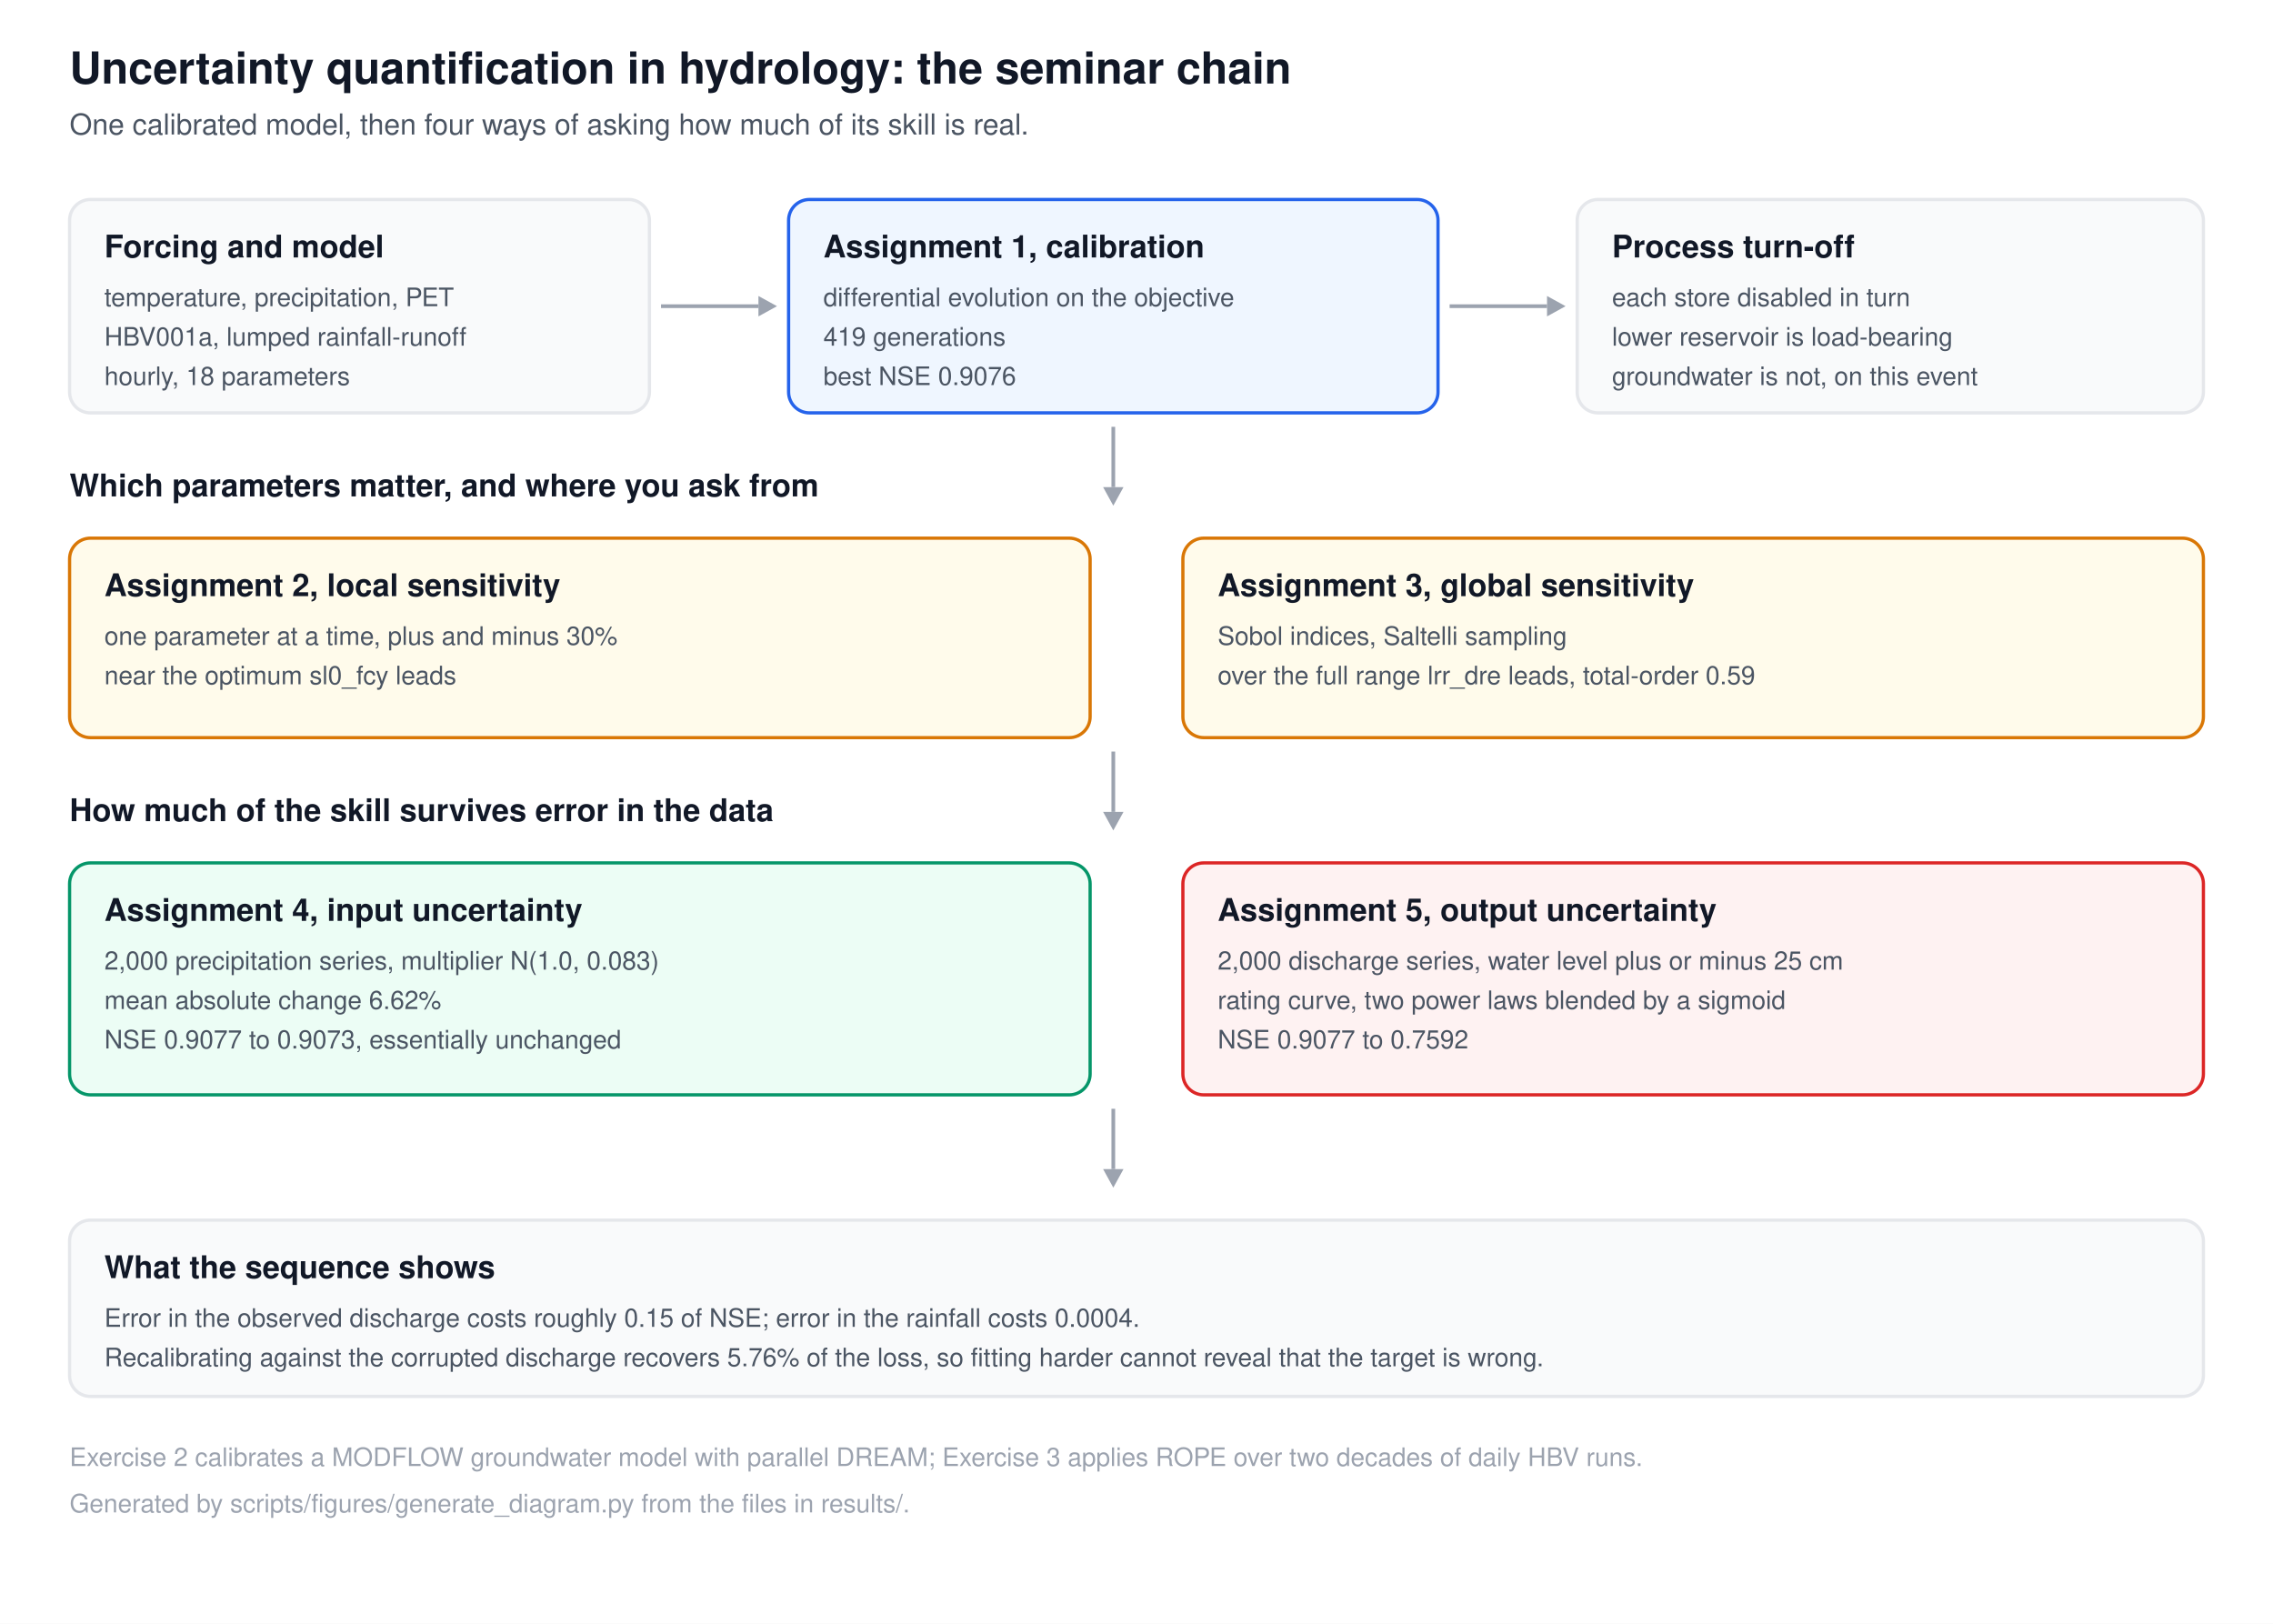
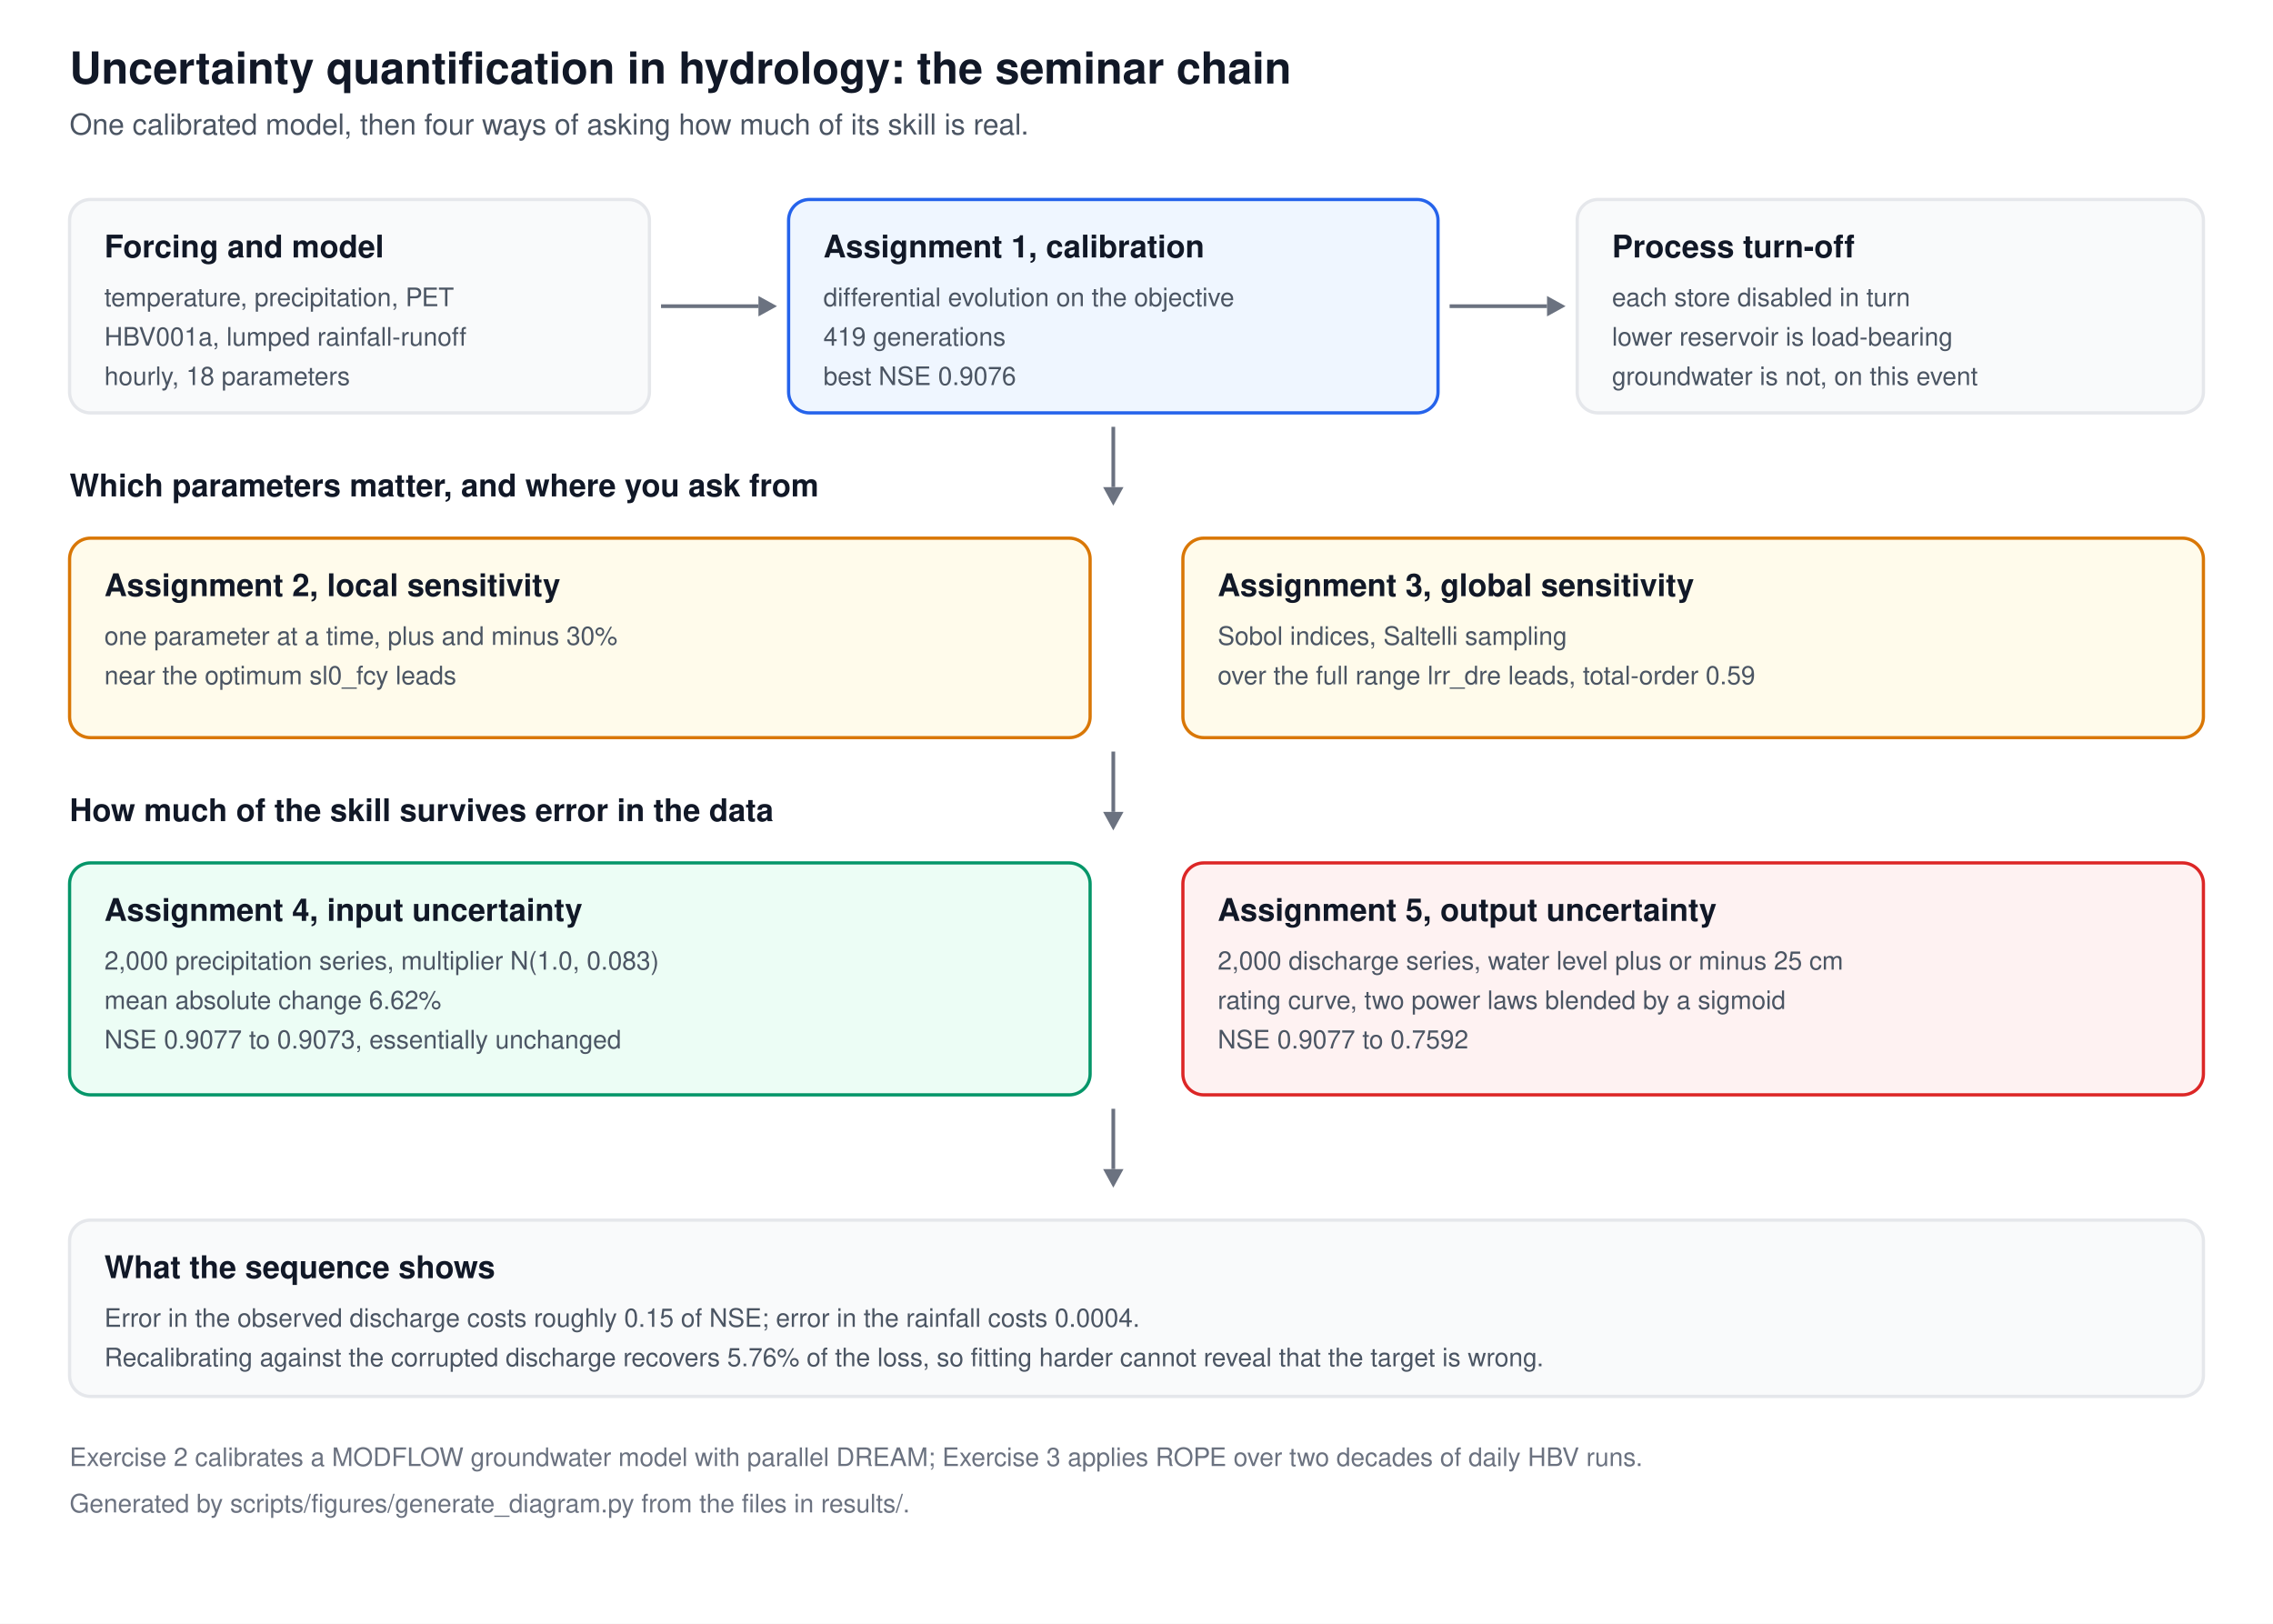
<svg xmlns="http://www.w3.org/2000/svg" viewBox="0 0 980 700" width="980" height="700" font-family="Segoe UI, -apple-system, Helvetica, Arial, sans-serif">
  <rect width="980" height="700" fill="#FFFFFF" />
  <defs>
    <style>
    .h { fill:#111827; font-size:19px; font-weight:600; }
    .s { fill:#4B5563; font-size:12.5px; }
    .lbl { fill:#111827; font-size:13.5px; font-weight:600; }
    .sub { fill:#4B5563; font-size:11px; }
-     .cap { fill:#9CA3AF; font-size:11px; }
+     .cap { fill:#6B7280; font-size:11px; }
  </style>
  </defs>
  <text class="h" x="30" y="36" text-anchor="start">Uncertainty quantification in hydrology: the seminar chain</text>
  <text class="s" x="30" y="58" text-anchor="start">One calibrated model, then four ways of asking how much of its skill is real.</text>
  <rect x="30" y="86" width="250" height="92" rx="9" fill="#F9FAFB" stroke="#E5E7EB" stroke-width="1.4" />
  <text class="lbl" x="45" y="111">Forcing and model</text>
  <text class="sub" x="45" y="132" text-anchor="start">temperature, precipitation, PET</text>
  <text class="sub" x="45" y="149" text-anchor="start">HBV001a, lumped rainfall-runoff</text>
  <text class="sub" x="45" y="166" text-anchor="start">hourly, 18 parameters</text>
-   <line x1="285" y1="132" x2="327.0" y2="132.0" stroke="#9CA3AF" stroke-width="1.6" />
-   <polygon points="335,132 327.0,136.4 327.0,127.6" fill="#9CA3AF" />
+   <line x1="285" y1="132" x2="327.0" y2="132.0" stroke="#6B7280" stroke-width="1.6" />
+   <polygon points="335,132 327.0,136.4 327.0,127.6" fill="#6B7280" />
  <rect x="340" y="86" width="280" height="92" rx="9" fill="#EFF6FF" stroke="#2563EB" stroke-width="1.4" />
  <text class="lbl" x="355" y="111">Assignment 1, calibration</text>
  <text class="sub" x="355" y="132" text-anchor="start">differential evolution on the objective</text>
  <text class="sub" x="355" y="149" text-anchor="start">419 generations</text>
  <text class="sub" x="355" y="166" text-anchor="start">best NSE 0.9076</text>
-   <line x1="625" y1="132" x2="667.0" y2="132.0" stroke="#9CA3AF" stroke-width="1.6" />
-   <polygon points="675,132 667.0,136.4 667.0,127.6" fill="#9CA3AF" />
+   <line x1="625" y1="132" x2="667.0" y2="132.0" stroke="#6B7280" stroke-width="1.6" />
+   <polygon points="675,132 667.0,136.4 667.0,127.6" fill="#6B7280" />
  <rect x="680" y="86" width="270" height="92" rx="9" fill="#F9FAFB" stroke="#E5E7EB" stroke-width="1.4" />
  <text class="lbl" x="695" y="111">Process turn-off</text>
  <text class="sub" x="695" y="132" text-anchor="start">each store disabled in turn</text>
  <text class="sub" x="695" y="149" text-anchor="start">lower reservoir is load-bearing</text>
  <text class="sub" x="695" y="166" text-anchor="start">groundwater is not, on this event</text>
-   <line x1="480" y1="184" x2="480.0" y2="210.0" stroke="#9CA3AF" stroke-width="1.6" />
-   <polygon points="480,218 475.6,210.0 484.4,210.0" fill="#9CA3AF" />
+   <line x1="480" y1="184" x2="480.0" y2="210.0" stroke="#6B7280" stroke-width="1.6" />
+   <polygon points="480,218 475.6,210.0 484.4,210.0" fill="#6B7280" />
  <text class="lbl" x="30" y="214" text-anchor="start">Which parameters matter, and where you ask from</text>
  <rect x="30" y="232" width="440" height="86" rx="9" fill="#FFFBEB" stroke="#D97706" stroke-width="1.4" />
  <text class="lbl" x="45" y="257">Assignment 2, local sensitivity</text>
  <text class="sub" x="45" y="278" text-anchor="start">one parameter at a time, plus and minus 30%</text>
  <text class="sub" x="45" y="295" text-anchor="start">near the optimum sl0_fcy leads</text>
  <rect x="510" y="232" width="440" height="86" rx="9" fill="#FFFBEB" stroke="#D97706" stroke-width="1.4" />
  <text class="lbl" x="525" y="257">Assignment 3, global sensitivity</text>
  <text class="sub" x="525" y="278" text-anchor="start">Sobol indices, Saltelli sampling</text>
  <text class="sub" x="525" y="295" text-anchor="start">over the full range lrr_dre leads, total-order 0.59</text>
-   <line x1="480" y1="324" x2="480.0" y2="350.0" stroke="#9CA3AF" stroke-width="1.6" />
-   <polygon points="480,358 475.6,350.0 484.4,350.0" fill="#9CA3AF" />
+   <line x1="480" y1="324" x2="480.0" y2="350.0" stroke="#6B7280" stroke-width="1.6" />
+   <polygon points="480,358 475.6,350.0 484.4,350.0" fill="#6B7280" />
  <text class="lbl" x="30" y="354" text-anchor="start">How much of the skill survives error in the data</text>
  <rect x="30" y="372" width="440" height="100" rx="9" fill="#ECFDF5" stroke="#059669" stroke-width="1.4" />
  <text class="lbl" x="45" y="397">Assignment 4, input uncertainty</text>
  <text class="sub" x="45" y="418" text-anchor="start">2,000 precipitation series, multiplier N(1.0, 0.083)</text>
  <text class="sub" x="45" y="435" text-anchor="start">mean absolute change 6.62%</text>
  <text class="sub" x="45" y="452" text-anchor="start">NSE 0.9077 to 0.9073, essentially unchanged</text>
  <rect x="510" y="372" width="440" height="100" rx="9" fill="#FEF2F2" stroke="#DC2626" stroke-width="1.4" />
  <text class="lbl" x="525" y="397">Assignment 5, output uncertainty</text>
  <text class="sub" x="525" y="418" text-anchor="start">2,000 discharge series, water level plus or minus 25 cm</text>
  <text class="sub" x="525" y="435" text-anchor="start">rating curve, two power laws blended by a sigmoid</text>
  <text class="sub" x="525" y="452" text-anchor="start">NSE 0.9077 to 0.7592</text>
-   <line x1="480" y1="478" x2="480.0" y2="504.0" stroke="#9CA3AF" stroke-width="1.6" />
-   <polygon points="480,512 475.6,504.0 484.4,504.0" fill="#9CA3AF" />
+   <line x1="480" y1="478" x2="480.0" y2="504.0" stroke="#6B7280" stroke-width="1.6" />
+   <polygon points="480,512 475.6,504.0 484.4,504.0" fill="#6B7280" />
  <rect x="30" y="526" width="920" height="76" rx="9" fill="#F9FAFB" stroke="#E5E7EB" stroke-width="1.4" />
  <text class="lbl" x="45" y="551">What the sequence shows</text>
  <text class="sub" x="45" y="572" text-anchor="start">Error in the observed discharge costs roughly 0.15 of NSE; error in the rainfall costs 0.0004.</text>
  <text class="sub" x="45" y="589" text-anchor="start">Recalibrating against the corrupted discharge recovers 5.76% of the loss, so fitting harder cannot reveal that the target is wrong.</text>
  <text class="cap" x="30" y="632" text-anchor="start">Exercise 2 calibrates a MODFLOW groundwater model with parallel DREAM; Exercise 3 applies ROPE over two decades of daily HBV runs.</text>
  <text class="cap" x="30" y="652" text-anchor="start">Generated by scripts/figures/generate_diagram.py from the files in results/.</text>
</svg>
